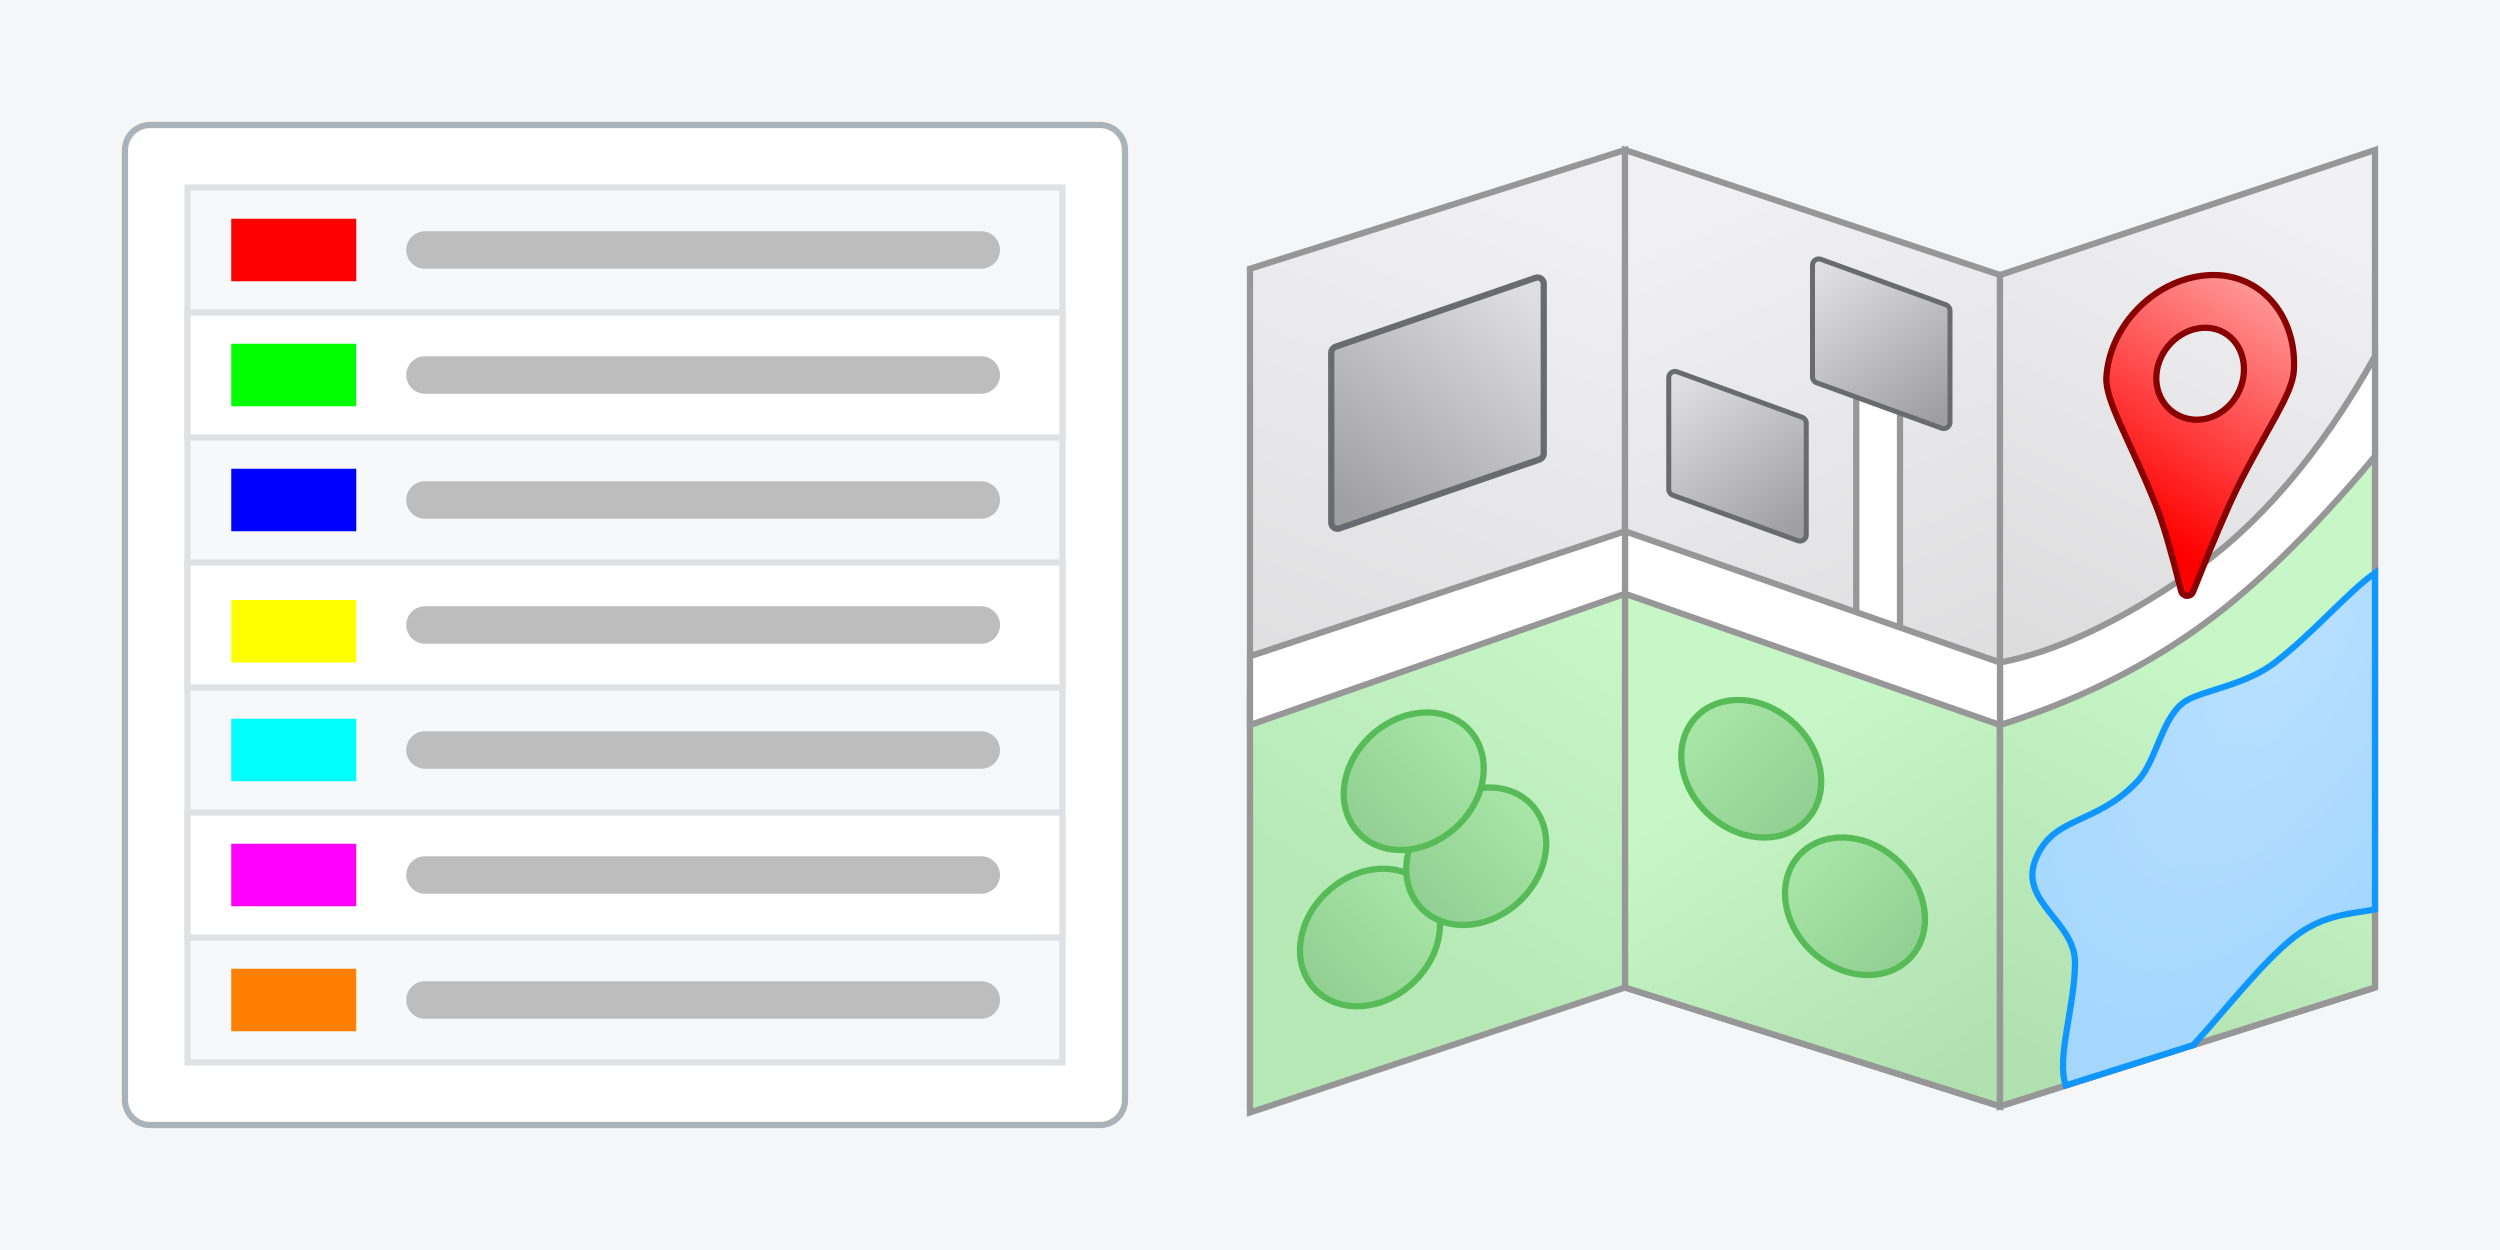
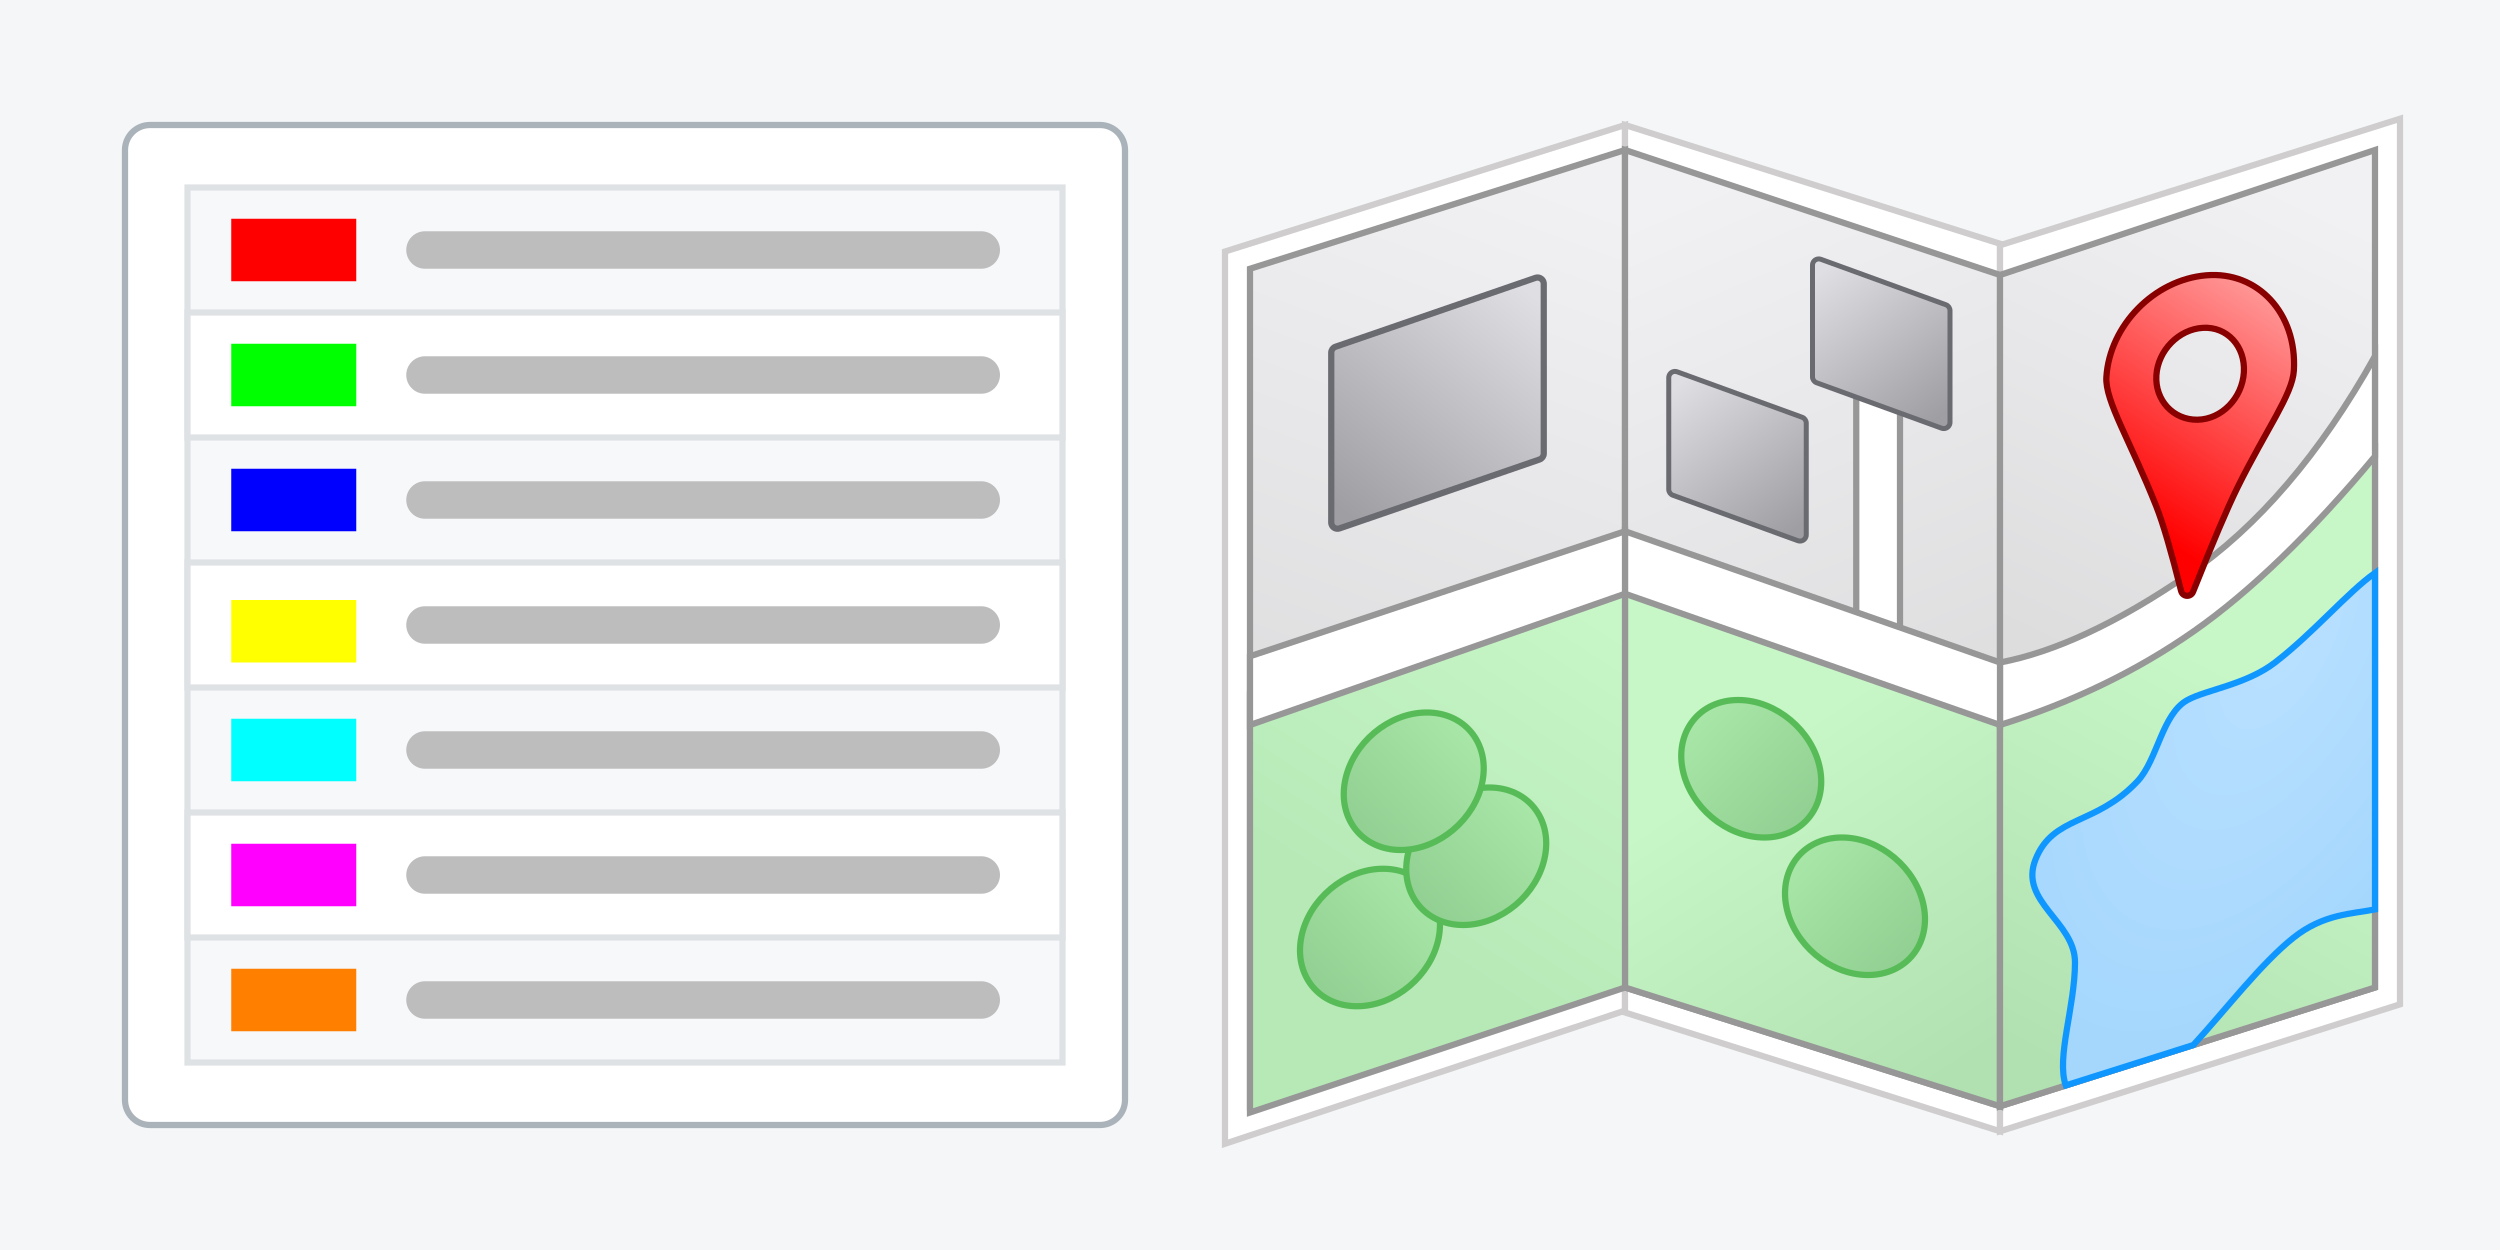
<svg xmlns="http://www.w3.org/2000/svg" width="400px" height="200px" viewBox="0 0 400 200" version="1.1">
  <defs>
    <linearGradient x1="57.689%" y1="0%" x2="47.714%" y2="68.504%" id="linearGradient-1">
      <stop stop-color="#F1F1F4" offset="0%" />
      <stop stop-color="#DDDDDE" offset="100%" />
    </linearGradient>
    <linearGradient x1="53.397%" y1="34.375%" x2="42.311%" y2="100%" id="linearGradient-2">
      <stop stop-color="#DDDDDE" offset="0%" />
      <stop stop-color="#F1F1F4" offset="100%" />
    </linearGradient>
    <linearGradient x1="73.781%" y1="0%" x2="42.929%" y2="68.504%" id="linearGradient-3">
      <stop stop-color="#B1E0B1" offset="0%" />
      <stop stop-color="#C7F6C7" offset="100%" />
    </linearGradient>
    <linearGradient x1="54.13%" y1="41.524%" x2="43.062%" y2="100%" id="linearGradient-4">
      <stop stop-color="#DDDDDE" offset="0%" />
      <stop stop-color="#F1F1F4" offset="100%" />
    </linearGradient>
    <linearGradient x1="66.327%" y1="0%" x2="45.146%" y2="68.504%" id="linearGradient-5">
      <stop stop-color="#B1E0B1" offset="0%" />
      <stop stop-color="#C7F6C7" offset="100%" />
    </linearGradient>
    <radialGradient cx="72.844%" cy="12.838%" fx="72.844%" fy="12.838%" r="129.069%" gradientTransform="translate(0.728435,0.128381),scale(1,0.66408),rotate(117.3679),scale(1,0.493879),translate(-0.728435,-0.128381)" id="radialGradient-6">
      <stop stop-color="#B9E0FF" offset="0%" />
      <stop stop-color="#A5D7FD" offset="100%" />
    </radialGradient>
    <linearGradient x1="73.781%" y1="0%" x2="42.929%" y2="68.504%" id="linearGradient-7">
      <stop stop-color="#C7F6C7" offset="0%" />
      <stop stop-color="#B7E9B7" offset="100%" />
    </linearGradient>
    <linearGradient x1="19.133%" y1="100%" x2="80.867%" y2="0%" id="linearGradient-8">
      <stop stop-color="#DFDFE3" offset="0%" />
      <stop stop-color="#9E9EA3" offset="100%" />
    </linearGradient>
    <linearGradient x1="84.384%" y1="0%" x2="15.616%" y2="100%" id="linearGradient-9">
      <stop stop-color="#DFDFE3" offset="0%" />
      <stop stop-color="#9E9EA3" offset="100%" />
    </linearGradient>
    <linearGradient x1="100%" y1="1.756%" x2="0%" y2="98.244%" id="linearGradient-10">
      <stop stop-color="#ABEAAB" offset="0%" />
      <stop stop-color="#8FCC8F" offset="100%" />
    </linearGradient>
    <linearGradient x1="34.302%" y1="83.866%" x2="65.698%" y2="0%" id="linearGradient-11">
      <stop stop-color="#FF0000" offset="0%" />
      <stop stop-color="#FF9494" offset="100%" />
    </linearGradient>
  </defs>
  <g id="places" stroke="none" stroke-width="1" fill="none" fill-rule="evenodd">
    <rect fill="#F4F6F8" x="0" y="0" width="400" height="200" />
    <g id="Group" transform="translate(20, 20)">
      <rect id="Rectangle" stroke="#ABB3BA" fill="#FFFFFF" x="0" y="0" width="160" height="160" rx="4" />
      <rect id="Rectangle" stroke="#DFE2E5" fill="#F6F8FA" x="10" y="10" width="140" height="140" />
      <rect id="Rectangle" stroke="#DFE2E5" fill="#FFFFFF" x="10" y="30" width="140" height="20" />
      <rect id="Rectangle" stroke="#DFE2E5" fill="#FFFFFF" x="10" y="70" width="140" height="20" />
      <rect id="Rectangle" stroke="#DFE2E5" fill="#FFFFFF" x="10" y="110" width="140" height="20" />
      <rect id="Rectangle" fill="#FF0000" x="17" y="15" width="20" height="10" />
      <rect id="Rectangle" fill="#00FF00" x="17" y="35" width="20" height="10" />
      <rect id="Rectangle" fill="#0000FF" x="17" y="55" width="20" height="10" />
      <rect id="Rectangle" fill="#FFFF00" x="17" y="76" width="20" height="10" />
      <rect id="Rectangle" fill="#00FFFF" x="17" y="95" width="20" height="10" />
      <rect id="Rectangle" fill="#FF00FF" x="17" y="115" width="20" height="10" />
      <rect id="Rectangle" fill="#FF7F00" x="17" y="135" width="20" height="10" />
      <rect id="Rectangle" fill="#BDBDBD" x="45" y="17" width="95" height="6" rx="3" />
      <rect id="Rectangle" fill="#BDBDBD" x="45" y="37" width="95" height="6" rx="3" />
      <rect id="Rectangle" fill="#BDBDBD" x="45" y="57" width="95" height="6" rx="3" />
      <rect id="Rectangle" fill="#BDBDBD" x="45" y="77" width="95" height="6" rx="3" />
      <rect id="Rectangle" fill="#BDBDBD" x="45" y="97" width="95" height="6" rx="3" />
      <rect id="Rectangle" fill="#BDBDBD" x="45" y="117" width="95" height="6" rx="3" />
      <rect id="Rectangle" fill="#BDBDBD" x="45" y="137" width="95" height="6" rx="3" />
    </g>
+     <polygon id="Rectangle" stroke="#CFCDCD" fill="#FFFFFF" points="196 40.242 260 20 260 161.693 196 183" />
+     <polygon id="Rectangle" stroke="#CFCDCD" fill="#FFFFFF" transform="translate(290, 100.5) scale(-1, 1) translate(-290, -100.5) " points="260 39 320 20 320 162 260 181" />
+     <polygon id="Rectangle" stroke="#CFCDCD" fill="#FFFFFF" points="320 39.242 384 19 384 160.693 320 181" />
    <polygon id="Rectangle" stroke="#979797" fill="url(#linearGradient-1)" points="200 43 260 24 260 157 200 177" />
    <polygon id="Rectangle" stroke="#979797" fill="url(#linearGradient-2)" transform="translate(290, 100.5) scale(1, -1) translate(-290, -100.5) " points="260 43 320 24 320 157 260 177" />
    <polygon id="Rectangle" stroke="#979797" fill="url(#linearGradient-3)" transform="translate(290, 133.5) scale(1, -1) translate(-290, -133.5) " points="260 109 320 90 320 157 260 177" />
    <polygon id="Rectangle" stroke="#979797" fill="url(#linearGradient-4)" transform="translate(350, 100.5) scale(-1, -1) translate(-350, -100.5) " points="320 43 380 24 380 157 320 177" />
    <polygon id="Rectangle" stroke="#979797" fill="url(#linearGradient-5)" transform="translate(350, 124.5) scale(-1, -1) translate(-350, -124.5) " points="320 91 380 72 380 139 351.245 148.585 320 177" />
    <path d="M380,91.669 L380.001,145.508 C376.357,146.229 371.791,146.205 367,150 C361.844,154.084 356.362,161.272 350.932,167.205 L330.527,173.668 C328.964,169.237 331.987,161.134 332,154 C332.012,147.446 323.001,144.295 325.673,137.537 C328.488,130.421 335.287,132.136 342,125 C345.196,121.603 345.922,114.222 350,112 C353.017,110.356 359.426,109.521 364,106 C370.158,101.26 375.678,94.706 380,91.669 Z" id="Combined-Shape" stroke="#0F97FF" fill="url(#radialGradient-6)" />
    <polygon id="Rectangle" stroke="#979797" fill="url(#linearGradient-7)" points="200 111 260 91 260 158 200 178" />
    <path d="M320,106 C328.785,104.33 338.785,99.664 350,92 C361.215,84.336 371.215,72.67 380,57 L380,73 C369.734,85.32 360.067,94.653 351,101 C341.933,107.347 331.6,112.347 320,116 L320,106 Z" id="Rectangle" stroke="#979797" fill="#FFFFFF" />
    <polygon id="Rectangle" stroke="#979797" fill="#FFFFFF" points="297 57 304 59 304 101 297 98" />
    <path d="M267.658,66.761 L287.658,59.488 C288.177,59.299 288.751,59.567 288.94,60.086 C288.98,60.195 289,60.311 289,60.428 L289,78.3 C289,78.72 288.737,79.096 288.342,79.239 L268.342,86.512 C267.823,86.701 267.249,86.433 267.06,85.914 C267.02,85.805 267,85.689 267,85.572 L267,67.7 C267,67.28 267.263,66.904 267.658,66.761 Z" id="Rectangle" stroke="#6A6A71" stroke-width="0.8" fill="url(#linearGradient-8)" transform="translate(278, 73) scale(1, -1) translate(-278, -73) " />
    <path d="M213.674,55.482 L245.674,44.457 C246.196,44.277 246.766,44.554 246.945,45.076 C246.982,45.181 247,45.291 247,45.402 L247,72.573 C247,72.999 246.729,73.379 246.326,73.518 L214.326,84.543 C213.804,84.723 213.234,84.446 213.055,83.924 C213.018,83.819 213,83.709 213,83.598 L213,56.427 C213,56.001 213.271,55.621 213.674,55.482 Z" id="Rectangle" stroke="#6A6A71" fill="url(#linearGradient-9)" />
    <path d="M290.658,48.761 L310.658,41.488 C311.177,41.299 311.751,41.567 311.94,42.086 C311.98,42.195 312,42.311 312,42.428 L312,60.3 C312,60.72 311.737,61.096 311.342,61.239 L291.342,68.512 C290.823,68.701 290.249,68.433 290.06,67.914 C290.02,67.805 290,67.689 290,67.572 L290,49.7 C290,49.28 290.263,48.904 290.658,48.761 Z" id="Rectangle" stroke="#6A6A71" stroke-width="0.8" fill="url(#linearGradient-8)" transform="translate(301, 55) scale(1, -1) translate(-301, -55) " />
    <polygon id="Rectangle" stroke="#979797" fill="#FFFFFF" transform="translate(290, 100.5) scale(1, -1) translate(-290, -100.5) " points="260 106 320 85 320 95 260 116" />
    <polygon id="Rectangle" stroke="#979797" fill="#FFFFFF" transform="translate(230, 100.5) scale(-1, -1) translate(-230, -100.5) " points="200 106 260 85 260 96 200 116" />
    <path d="M217.111,161 C223.186,161 229.045,156.075 230.198,150 C231.352,143.925 227.362,139 221.286,139 C215.211,139 209.352,143.925 208.198,150 C207.045,156.075 211.035,161 217.111,161 Z" id="Oval" stroke="#57BC57" fill="url(#linearGradient-10)" />
    <path d="M234.111,148 C240.186,148 246.045,143.075 247.198,137 C248.352,130.925 244.362,126 238.286,126 C232.211,126 226.352,130.925 225.198,137 C224.045,143.075 228.035,148 234.111,148 Z" id="Oval" stroke="#57BC57" fill="url(#linearGradient-10)" />
    <path d="M224.111,136 C230.186,136 236.045,131.075 237.198,125 C238.352,118.925 234.362,114 228.286,114 C222.211,114 216.352,118.925 215.198,125 C214.045,131.075 218.035,136 224.111,136 Z" id="Oval" stroke="#57BC57" fill="url(#linearGradient-10)" />
    <path d="M294.714,156 C300.789,156 306.648,151.075 307.802,145 C308.955,138.925 304.965,134 298.889,134 C292.814,134 286.955,138.925 285.802,145 C284.648,151.075 288.639,156 294.714,156 Z" id="Oval" stroke="#57BC57" fill="url(#linearGradient-10)" transform="translate(296.8016, 145) scale(-1, 1) translate(-296.8016, -145) " />
    <path d="M278.111,134 C284.186,134 290.045,129.075 291.198,123 C292.352,116.925 288.361,112 282.286,112 C276.211,112 270.352,116.925 269.198,123 C268.045,129.075 272.035,134 278.111,134 Z" id="Oval" stroke="#57BC57" fill="url(#linearGradient-10)" transform="translate(280.1984, 123) scale(-1, 1) translate(-280.1984, -123) " />
    <path d="M352.976,44.051 C361.26,43.343 367.548,50.16 367.02,59.277 C366.797,63.131 362.575,68.746 358,78 C356.425,81.185 354.053,86.752 350.882,94.702 L350.882,94.702 C350.677,95.215 350.095,95.465 349.582,95.261 C349.284,95.142 349.06,94.886 348.983,94.574 C347.401,88.232 346.074,83.708 345,81 C340.89,70.635 336.778,64.136 337.02,60.332 C337.548,52.048 344.692,44.758 352.976,44.051 Z M352.466,52.453 C348.6,52.679 345.267,56.081 345.02,60.051 C344.774,64.02 347.708,67.202 351.574,67.156 C355.44,67.111 358.774,63.709 359.02,59.558 C359.267,55.407 356.332,52.226 352.466,52.453 Z" id="Combined-Shape" stroke="#880000" fill="url(#linearGradient-11)" />
  </g>
</svg>
